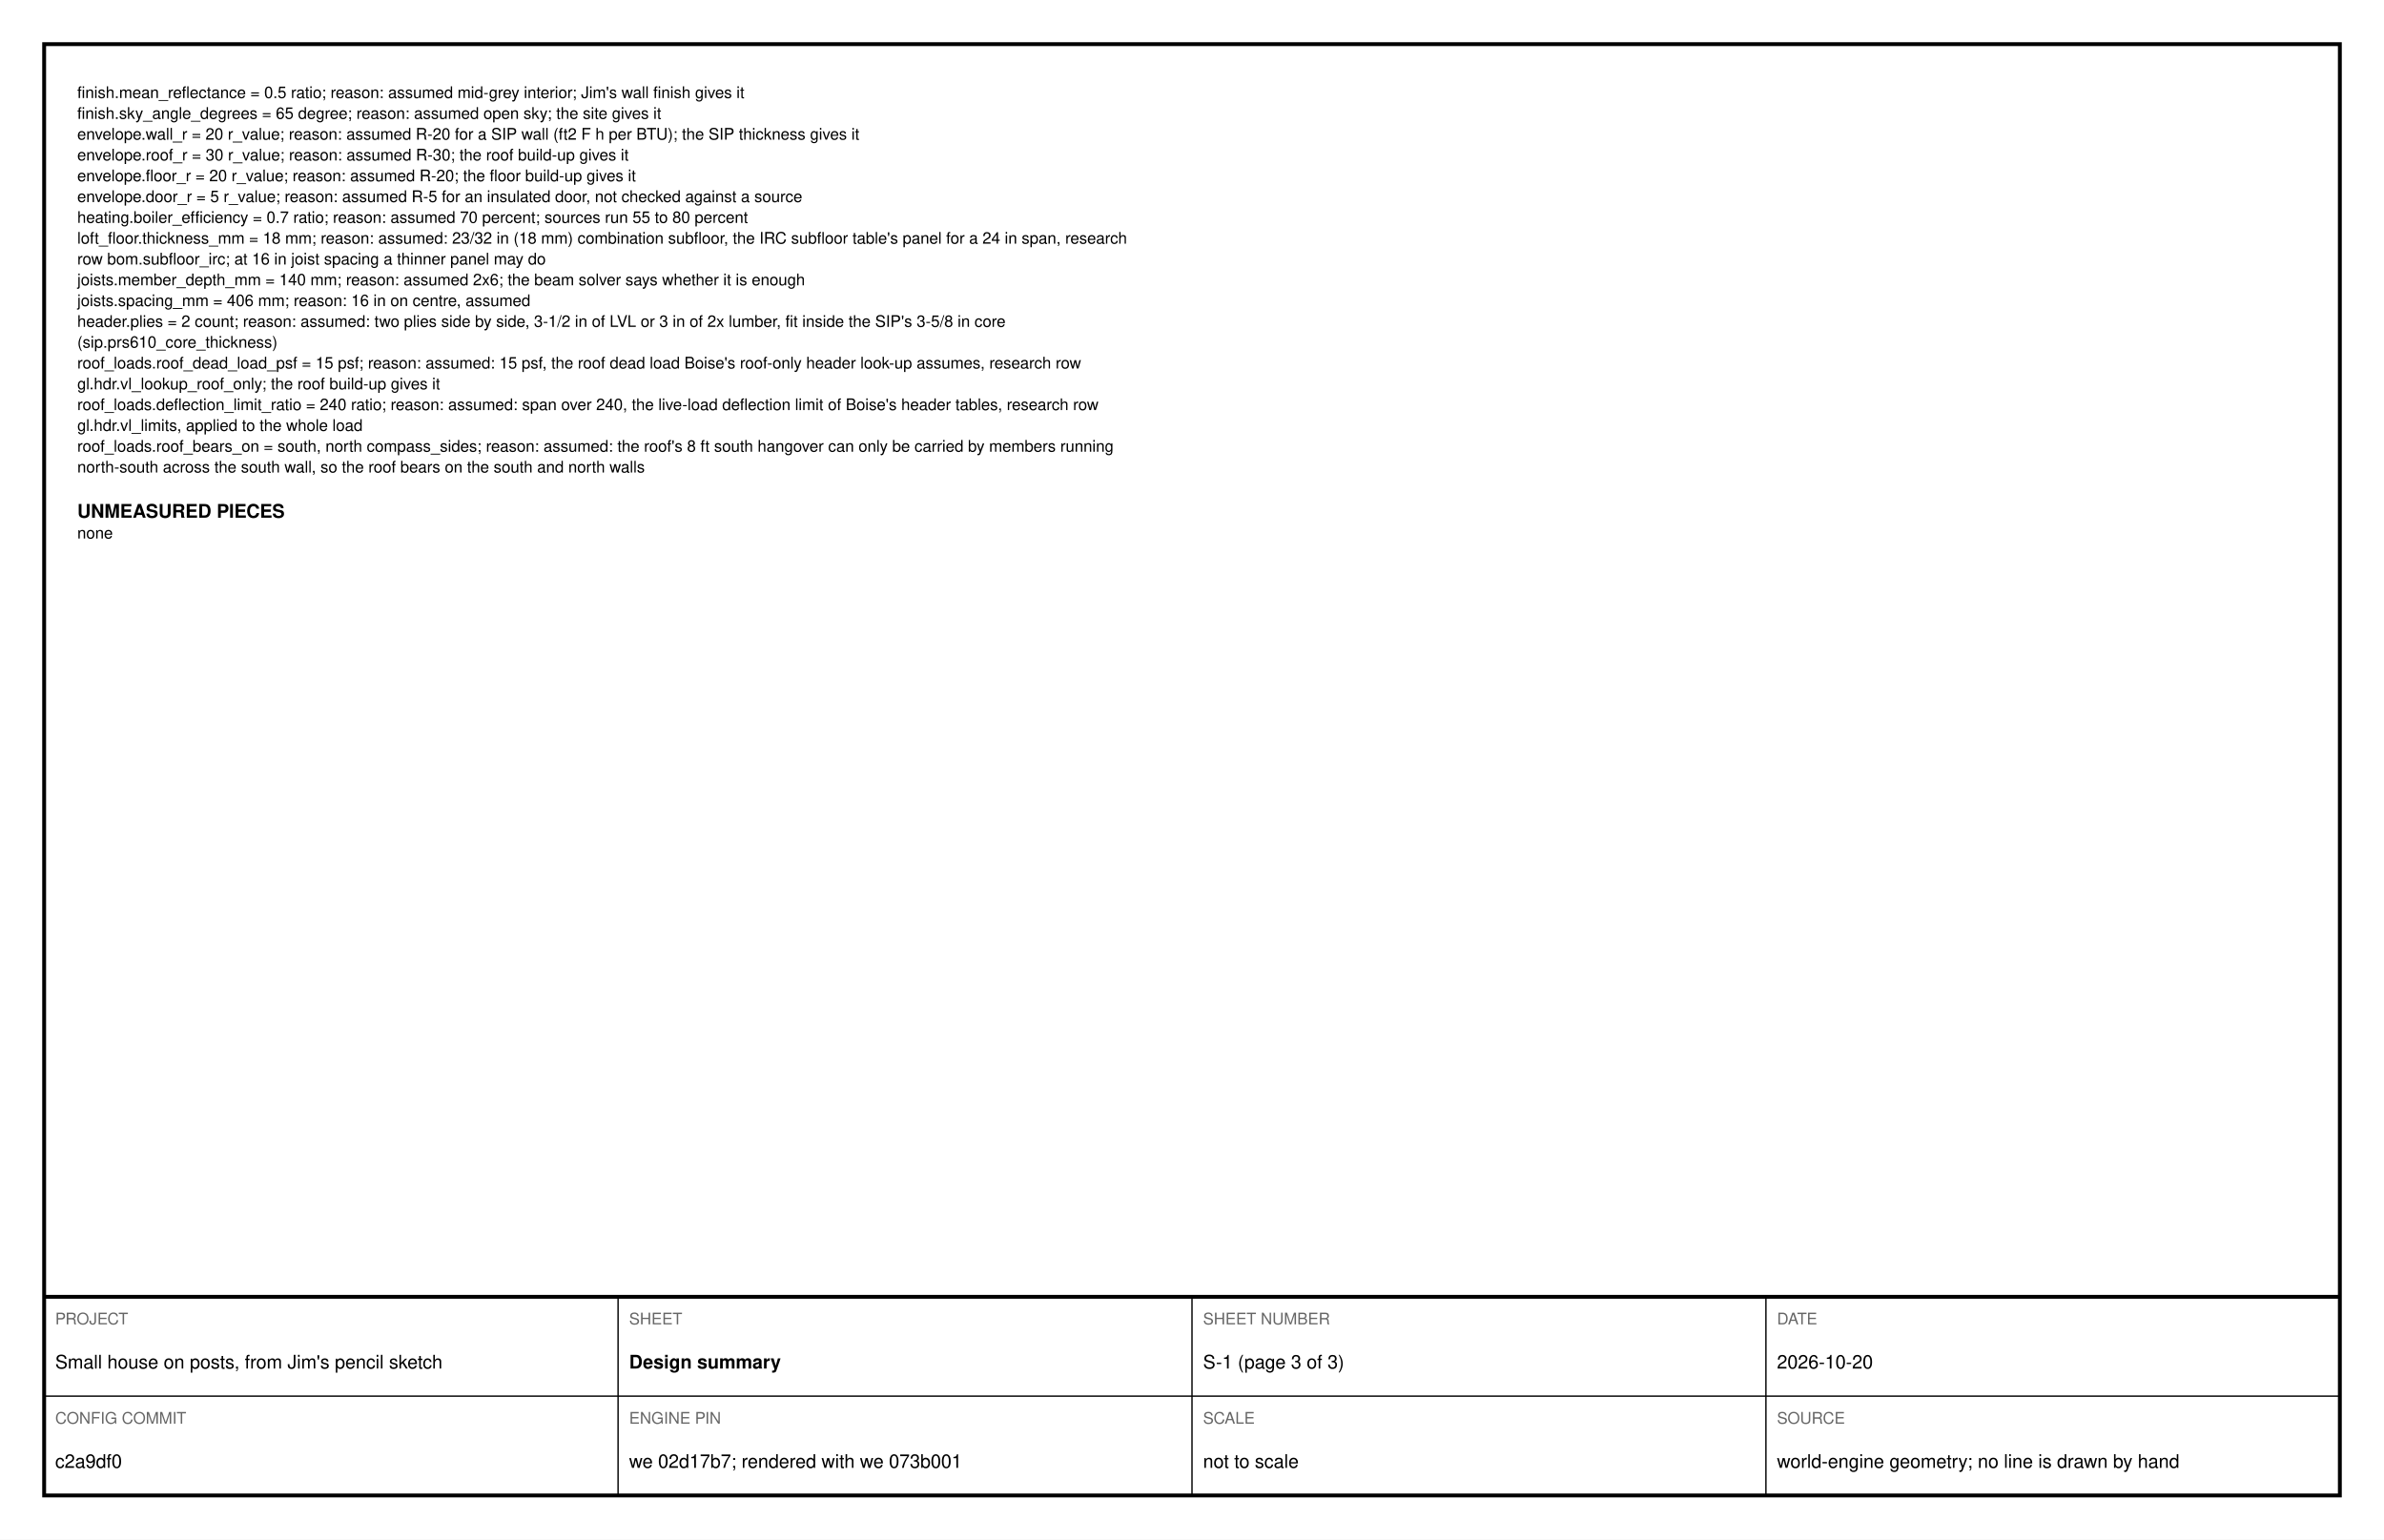
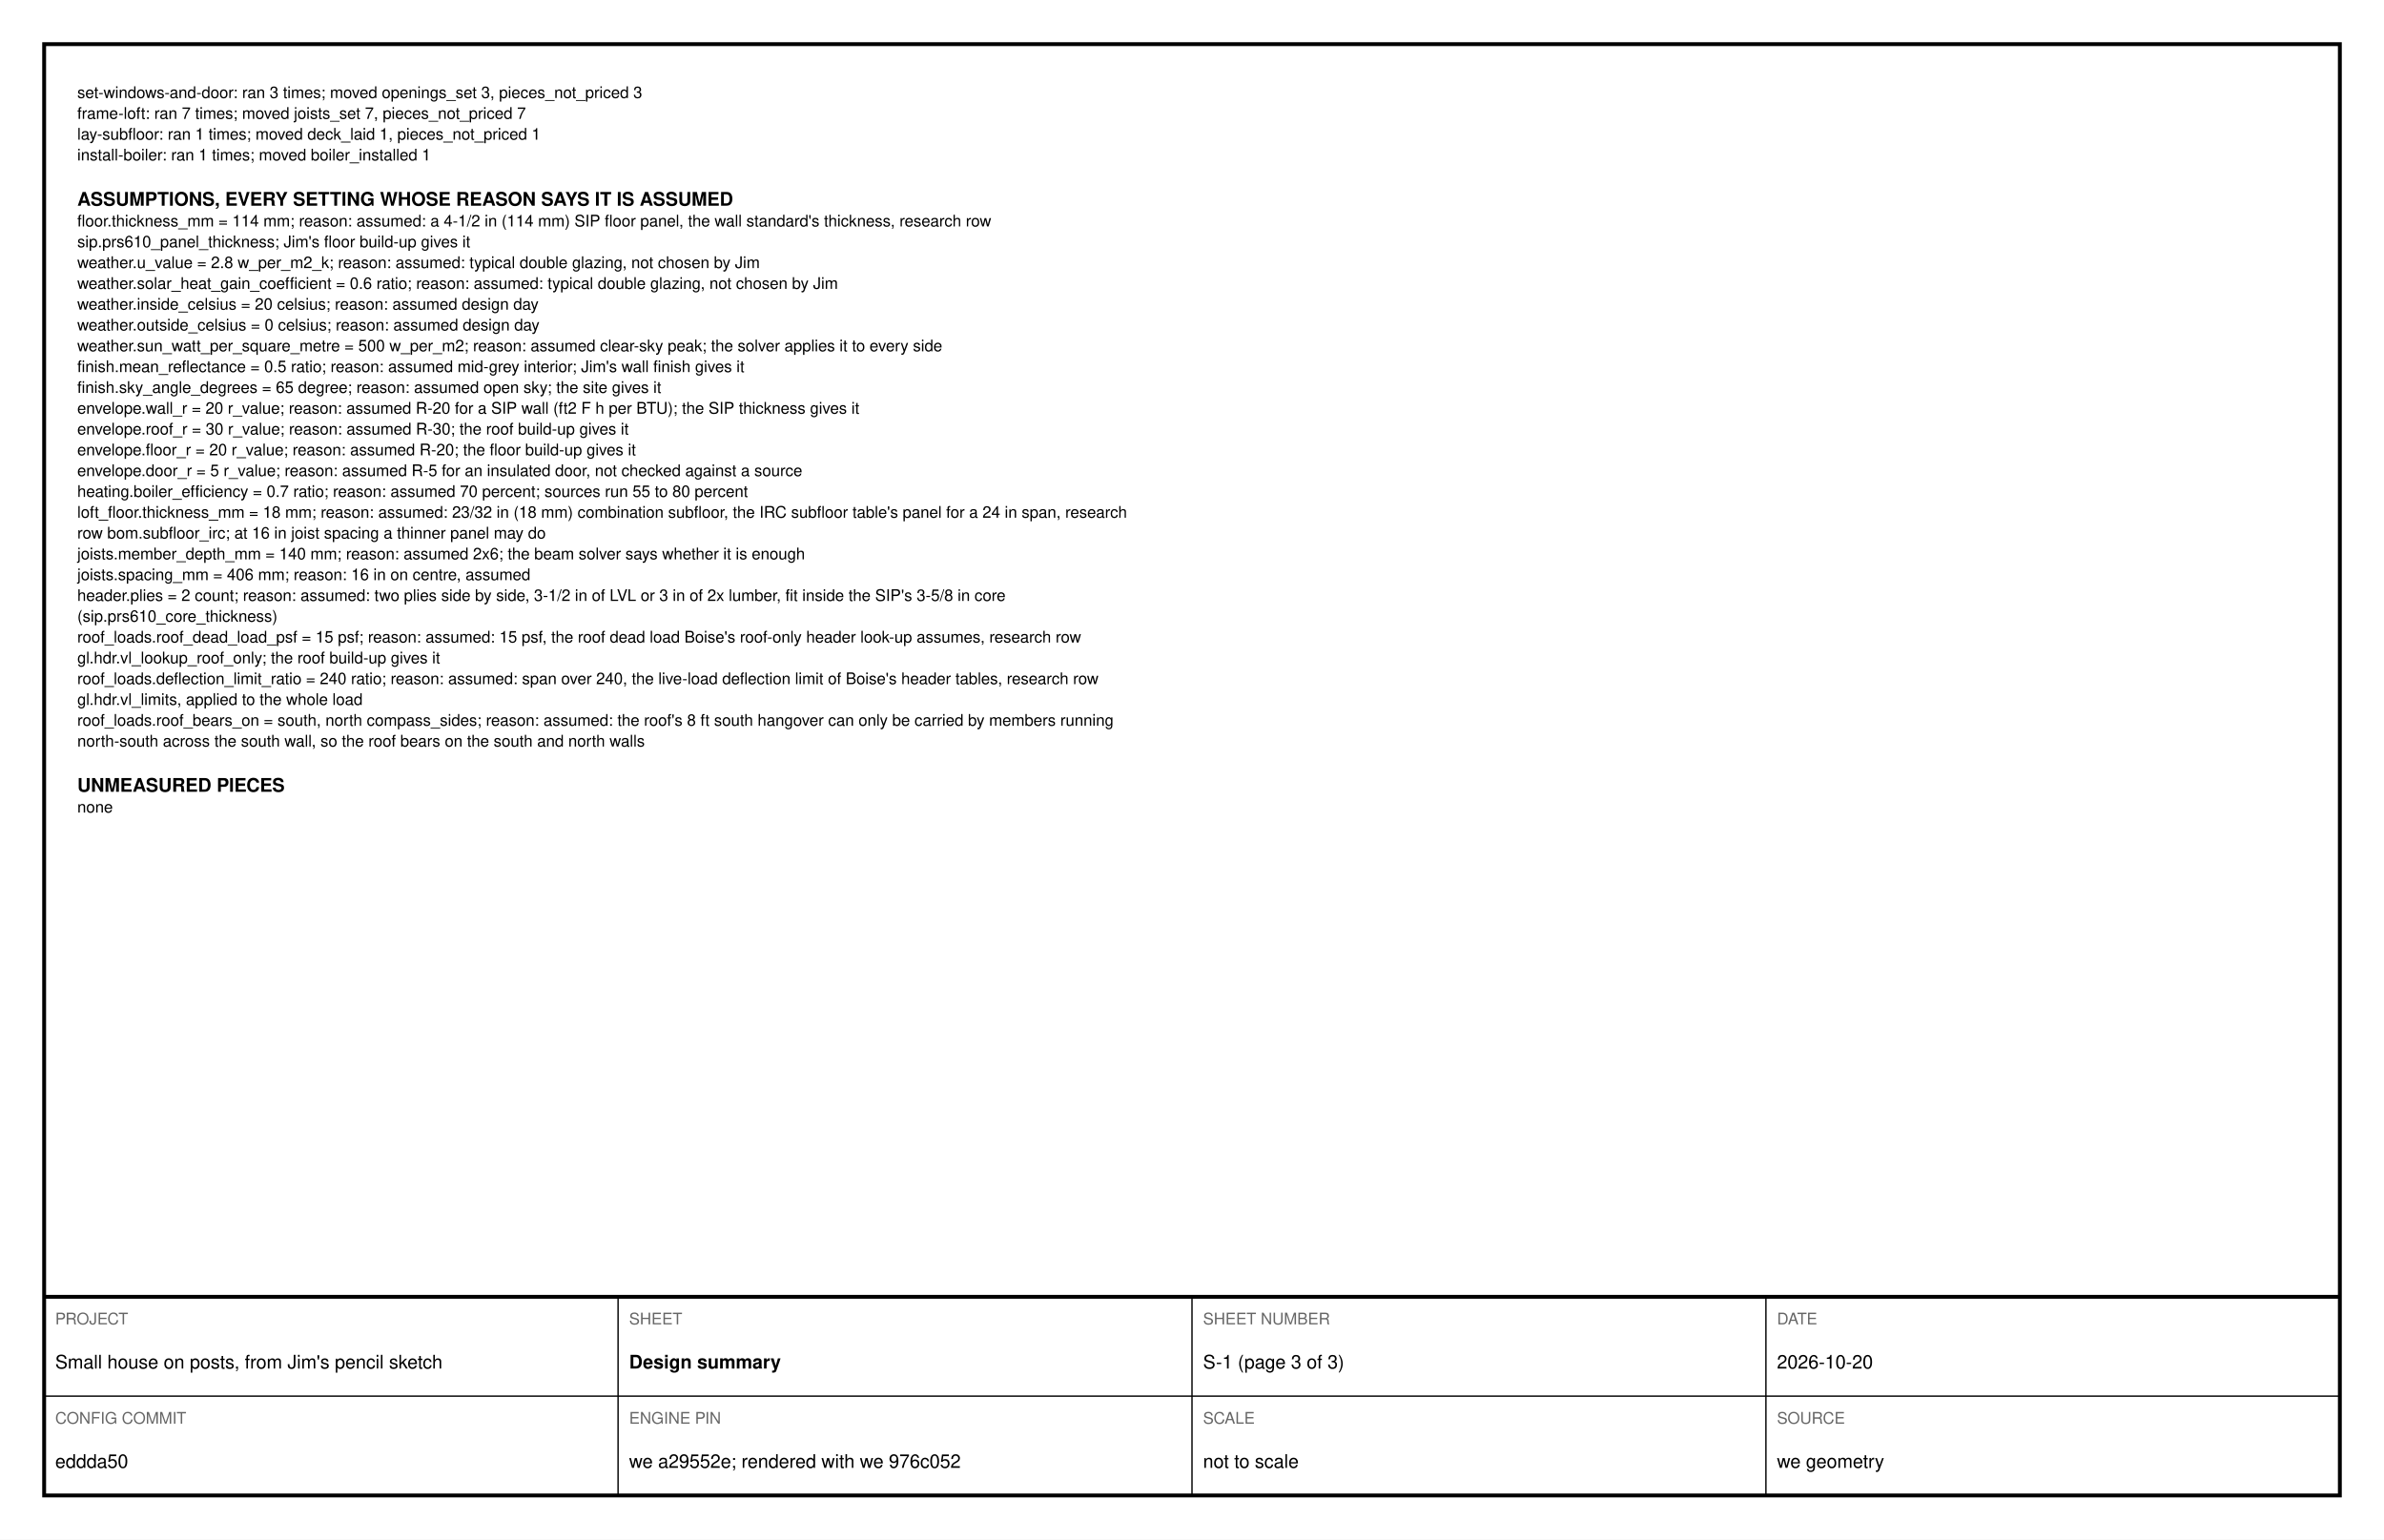
<svg xmlns="http://www.w3.org/2000/svg" width="432.000mm" height="279.000mm" viewBox="0 0 432.000 279.000" font-family="Helvetica, Arial, sans-serif">
  <rect width="432.000" height="279.000" fill="#ffffff" />
  <rect x="8.000" y="8.000" width="416.000" height="263.000" fill="none" stroke="#000000" stroke-width="0.700" />
-   <text x="14.000" y="17.770" font-size="2.900" text-anchor="start" fill="#000000">finish.mean_reflectance = 0.5 ratio; reason: assumed mid-grey interior; Jim's wall finish gives it</text>
-   <text x="14.000" y="21.540" font-size="2.900" text-anchor="start" fill="#000000">finish.sky_angle_degrees = 65 degree; reason: assumed open sky; the site gives it</text>
-   <text x="14.000" y="25.310" font-size="2.900" text-anchor="start" fill="#000000">envelope.wall_r = 20 r_value; reason: assumed R-20 for a SIP wall (ft2 F h per BTU); the SIP thickness gives it</text>
-   <text x="14.000" y="29.080" font-size="2.900" text-anchor="start" fill="#000000">envelope.roof_r = 30 r_value; reason: assumed R-30; the roof build-up gives it</text>
-   <text x="14.000" y="32.850" font-size="2.900" text-anchor="start" fill="#000000">envelope.floor_r = 20 r_value; reason: assumed R-20; the floor build-up gives it</text>
-   <text x="14.000" y="36.620" font-size="2.900" text-anchor="start" fill="#000000">envelope.door_r = 5 r_value; reason: assumed R-5 for an insulated door, not checked against a source</text>
-   <text x="14.000" y="40.390" font-size="2.900" text-anchor="start" fill="#000000">heating.boiler_efficiency = 0.7 ratio; reason: assumed 70 percent; sources run 55 to 80 percent</text>
-   <text x="14.000" y="44.160" font-size="2.900" text-anchor="start" fill="#000000">loft_floor.thickness_mm = 18 mm; reason: assumed: 23/32 in (18 mm) combination subfloor, the IRC subfloor table's panel for a 24 in span, research</text>
-   <text x="14.000" y="47.930" font-size="2.900" text-anchor="start" fill="#000000">      row bom.subfloor_irc; at 16 in joist spacing a thinner panel may do</text>
-   <text x="14.000" y="51.700" font-size="2.900" text-anchor="start" fill="#000000">joists.member_depth_mm = 140 mm; reason: assumed 2x6; the beam solver says whether it is enough</text>
-   <text x="14.000" y="55.470" font-size="2.900" text-anchor="start" fill="#000000">joists.spacing_mm = 406 mm; reason: 16 in on centre, assumed</text>
-   <text x="14.000" y="59.240" font-size="2.900" text-anchor="start" fill="#000000">header.plies = 2 count; reason: assumed: two plies side by side, 3-1/2 in of LVL or 3 in of 2x lumber, fit inside the SIP's 3-5/8 in core</text>
-   <text x="14.000" y="63.010" font-size="2.900" text-anchor="start" fill="#000000">      (sip.prs610_core_thickness)</text>
-   <text x="14.000" y="66.780" font-size="2.900" text-anchor="start" fill="#000000">roof_loads.roof_dead_load_psf = 15 psf; reason: assumed: 15 psf, the roof dead load Boise's roof-only header look-up assumes, research row</text>
-   <text x="14.000" y="70.550" font-size="2.900" text-anchor="start" fill="#000000">      gl.hdr.vl_lookup_roof_only; the roof build-up gives it</text>
-   <text x="14.000" y="74.320" font-size="2.900" text-anchor="start" fill="#000000">roof_loads.deflection_limit_ratio = 240 ratio; reason: assumed: span over 240, the live-load deflection limit of Boise's header tables, research row</text>
-   <text x="14.000" y="78.090" font-size="2.900" text-anchor="start" fill="#000000">      gl.hdr.vl_limits, applied to the whole load</text>
-   <text x="14.000" y="81.860" font-size="2.900" text-anchor="start" fill="#000000">roof_loads.roof_bears_on = south, north compass_sides; reason: assumed: the roof's 8 ft south hangover can only be carried by members running</text>
-   <text x="14.000" y="85.630" font-size="2.900" text-anchor="start" fill="#000000">      north-south across the south wall, so the roof bears on the south and north walls</text>
-   <text x="14.000" y="89.400" font-size="2.900" text-anchor="start" fill="#000000" />
-   <text x="14.000" y="93.820" font-size="3.400" text-anchor="start" fill="#000000" font-weight="bold">UNMEASURED PIECES</text>
-   <text x="14.000" y="97.590" font-size="2.900" text-anchor="start" fill="#000000">none</text>
-   <text x="14.000" y="101.360" font-size="2.900" text-anchor="start" fill="#000000" />
+   <text x="14.000" y="17.770" font-size="2.900" text-anchor="start" fill="#000000">set-windows-and-door: ran 3 times; moved openings_set 3, pieces_not_priced 3</text>
+   <text x="14.000" y="21.540" font-size="2.900" text-anchor="start" fill="#000000">frame-loft: ran 7 times; moved joists_set 7, pieces_not_priced 7</text>
+   <text x="14.000" y="25.310" font-size="2.900" text-anchor="start" fill="#000000">lay-subfloor: ran 1 times; moved deck_laid 1, pieces_not_priced 1</text>
+   <text x="14.000" y="29.080" font-size="2.900" text-anchor="start" fill="#000000">install-boiler: ran 1 times; moved boiler_installed 1</text>
+   <text x="14.000" y="32.850" font-size="2.900" text-anchor="start" fill="#000000" />
+   <text x="14.000" y="37.270" font-size="3.400" text-anchor="start" fill="#000000" font-weight="bold">ASSUMPTIONS, EVERY SETTING WHOSE REASON SAYS IT IS ASSUMED</text>
+   <text x="14.000" y="41.040" font-size="2.900" text-anchor="start" fill="#000000">floor.thickness_mm = 114 mm; reason: assumed: a 4-1/2 in (114 mm) SIP floor panel, the wall standard's thickness, research row</text>
+   <text x="14.000" y="44.810" font-size="2.900" text-anchor="start" fill="#000000">      sip.prs610_panel_thickness; Jim's floor build-up gives it</text>
+   <text x="14.000" y="48.580" font-size="2.900" text-anchor="start" fill="#000000">weather.u_value = 2.8 w_per_m2_k; reason: assumed: typical double glazing, not chosen by Jim</text>
+   <text x="14.000" y="52.350" font-size="2.900" text-anchor="start" fill="#000000">weather.solar_heat_gain_coefficient = 0.6 ratio; reason: assumed: typical double glazing, not chosen by Jim</text>
+   <text x="14.000" y="56.120" font-size="2.900" text-anchor="start" fill="#000000">weather.inside_celsius = 20 celsius; reason: assumed design day</text>
+   <text x="14.000" y="59.890" font-size="2.900" text-anchor="start" fill="#000000">weather.outside_celsius = 0 celsius; reason: assumed design day</text>
+   <text x="14.000" y="63.660" font-size="2.900" text-anchor="start" fill="#000000">weather.sun_watt_per_square_metre = 500 w_per_m2; reason: assumed clear-sky peak; the solver applies it to every side</text>
+   <text x="14.000" y="67.430" font-size="2.900" text-anchor="start" fill="#000000">finish.mean_reflectance = 0.5 ratio; reason: assumed mid-grey interior; Jim's wall finish gives it</text>
+   <text x="14.000" y="71.200" font-size="2.900" text-anchor="start" fill="#000000">finish.sky_angle_degrees = 65 degree; reason: assumed open sky; the site gives it</text>
+   <text x="14.000" y="74.970" font-size="2.900" text-anchor="start" fill="#000000">envelope.wall_r = 20 r_value; reason: assumed R-20 for a SIP wall (ft2 F h per BTU); the SIP thickness gives it</text>
+   <text x="14.000" y="78.740" font-size="2.900" text-anchor="start" fill="#000000">envelope.roof_r = 30 r_value; reason: assumed R-30; the roof build-up gives it</text>
+   <text x="14.000" y="82.510" font-size="2.900" text-anchor="start" fill="#000000">envelope.floor_r = 20 r_value; reason: assumed R-20; the floor build-up gives it</text>
+   <text x="14.000" y="86.280" font-size="2.900" text-anchor="start" fill="#000000">envelope.door_r = 5 r_value; reason: assumed R-5 for an insulated door, not checked against a source</text>
+   <text x="14.000" y="90.050" font-size="2.900" text-anchor="start" fill="#000000">heating.boiler_efficiency = 0.7 ratio; reason: assumed 70 percent; sources run 55 to 80 percent</text>
+   <text x="14.000" y="93.820" font-size="2.900" text-anchor="start" fill="#000000">loft_floor.thickness_mm = 18 mm; reason: assumed: 23/32 in (18 mm) combination subfloor, the IRC subfloor table's panel for a 24 in span, research</text>
+   <text x="14.000" y="97.590" font-size="2.900" text-anchor="start" fill="#000000">      row bom.subfloor_irc; at 16 in joist spacing a thinner panel may do</text>
+   <text x="14.000" y="101.360" font-size="2.900" text-anchor="start" fill="#000000">joists.member_depth_mm = 140 mm; reason: assumed 2x6; the beam solver says whether it is enough</text>
+   <text x="14.000" y="105.130" font-size="2.900" text-anchor="start" fill="#000000">joists.spacing_mm = 406 mm; reason: 16 in on centre, assumed</text>
+   <text x="14.000" y="108.900" font-size="2.900" text-anchor="start" fill="#000000">header.plies = 2 count; reason: assumed: two plies side by side, 3-1/2 in of LVL or 3 in of 2x lumber, fit inside the SIP's 3-5/8 in core</text>
+   <text x="14.000" y="112.670" font-size="2.900" text-anchor="start" fill="#000000">      (sip.prs610_core_thickness)</text>
+   <text x="14.000" y="116.440" font-size="2.900" text-anchor="start" fill="#000000">roof_loads.roof_dead_load_psf = 15 psf; reason: assumed: 15 psf, the roof dead load Boise's roof-only header look-up assumes, research row</text>
+   <text x="14.000" y="120.210" font-size="2.900" text-anchor="start" fill="#000000">      gl.hdr.vl_lookup_roof_only; the roof build-up gives it</text>
+   <text x="14.000" y="123.980" font-size="2.900" text-anchor="start" fill="#000000">roof_loads.deflection_limit_ratio = 240 ratio; reason: assumed: span over 240, the live-load deflection limit of Boise's header tables, research row</text>
+   <text x="14.000" y="127.750" font-size="2.900" text-anchor="start" fill="#000000">      gl.hdr.vl_limits, applied to the whole load</text>
+   <text x="14.000" y="131.520" font-size="2.900" text-anchor="start" fill="#000000">roof_loads.roof_bears_on = south, north compass_sides; reason: assumed: the roof's 8 ft south hangover can only be carried by members running</text>
+   <text x="14.000" y="135.290" font-size="2.900" text-anchor="start" fill="#000000">      north-south across the south wall, so the roof bears on the south and north walls</text>
+   <text x="14.000" y="139.060" font-size="2.900" text-anchor="start" fill="#000000" />
+   <text x="14.000" y="143.480" font-size="3.400" text-anchor="start" fill="#000000" font-weight="bold">UNMEASURED PIECES</text>
+   <text x="14.000" y="147.250" font-size="2.900" text-anchor="start" fill="#000000">none</text>
+   <text x="14.000" y="151.020" font-size="2.900" text-anchor="start" fill="#000000" />
  <text x="10.000" y="240.000" font-size="2.900" text-anchor="start" fill="#666666">PROJECT</text>
  <text x="10.000" y="248.000" font-size="3.400" text-anchor="start" fill="#000000">Small house on posts, from Jim's pencil sketch</text>
  <text x="114.000" y="240.000" font-size="2.900" text-anchor="start" fill="#666666">SHEET</text>
  <text x="114.000" y="248.000" font-size="3.400" text-anchor="start" fill="#000000" font-weight="bold">Design summary</text>
  <text x="218.000" y="240.000" font-size="2.900" text-anchor="start" fill="#666666">SHEET NUMBER</text>
  <text x="218.000" y="248.000" font-size="3.400" text-anchor="start" fill="#000000">S-1 (page 3 of 3)</text>
  <text x="322.000" y="240.000" font-size="2.900" text-anchor="start" fill="#666666">DATE</text>
  <text x="322.000" y="248.000" font-size="3.400" text-anchor="start" fill="#000000">2026-10-20</text>
  <text x="10.000" y="258.000" font-size="2.900" text-anchor="start" fill="#666666">CONFIG COMMIT</text>
-   <text x="10.000" y="266.000" font-size="3.400" text-anchor="start" fill="#000000">c2a9df0</text>
+   <text x="10.000" y="266.000" font-size="3.400" text-anchor="start" fill="#000000">eddda50</text>
  <text x="114.000" y="258.000" font-size="2.900" text-anchor="start" fill="#666666">ENGINE PIN</text>
-   <text x="114.000" y="266.000" font-size="3.400" text-anchor="start" fill="#000000">we 02d17b7; rendered with we 073b001</text>
+   <text x="114.000" y="266.000" font-size="3.400" text-anchor="start" fill="#000000">we a29552e; rendered with we 976c052</text>
  <text x="218.000" y="258.000" font-size="2.900" text-anchor="start" fill="#666666">SCALE</text>
  <text x="218.000" y="266.000" font-size="3.400" text-anchor="start" fill="#000000">not to scale</text>
  <text x="322.000" y="258.000" font-size="2.900" text-anchor="start" fill="#666666">SOURCE</text>
-   <text x="322.000" y="266.000" font-size="3.400" text-anchor="start" fill="#000000">world-engine geometry; no line is drawn by hand</text>
+   <text x="322.000" y="266.000" font-size="3.400" text-anchor="start" fill="#000000">we geometry</text>
  <line x1="8.000" y1="235.000" x2="424.000" y2="235.000" stroke="#000000" stroke-width="0.700" />
  <line x1="8.000" y1="253.000" x2="424.000" y2="253.000" stroke="#000000" stroke-width="0.250" />
  <line x1="112.000" y1="235.000" x2="112.000" y2="271.000" stroke="#000000" stroke-width="0.250" />
  <line x1="216.000" y1="235.000" x2="216.000" y2="271.000" stroke="#000000" stroke-width="0.250" />
  <line x1="320.000" y1="235.000" x2="320.000" y2="271.000" stroke="#000000" stroke-width="0.250" />
</svg>
